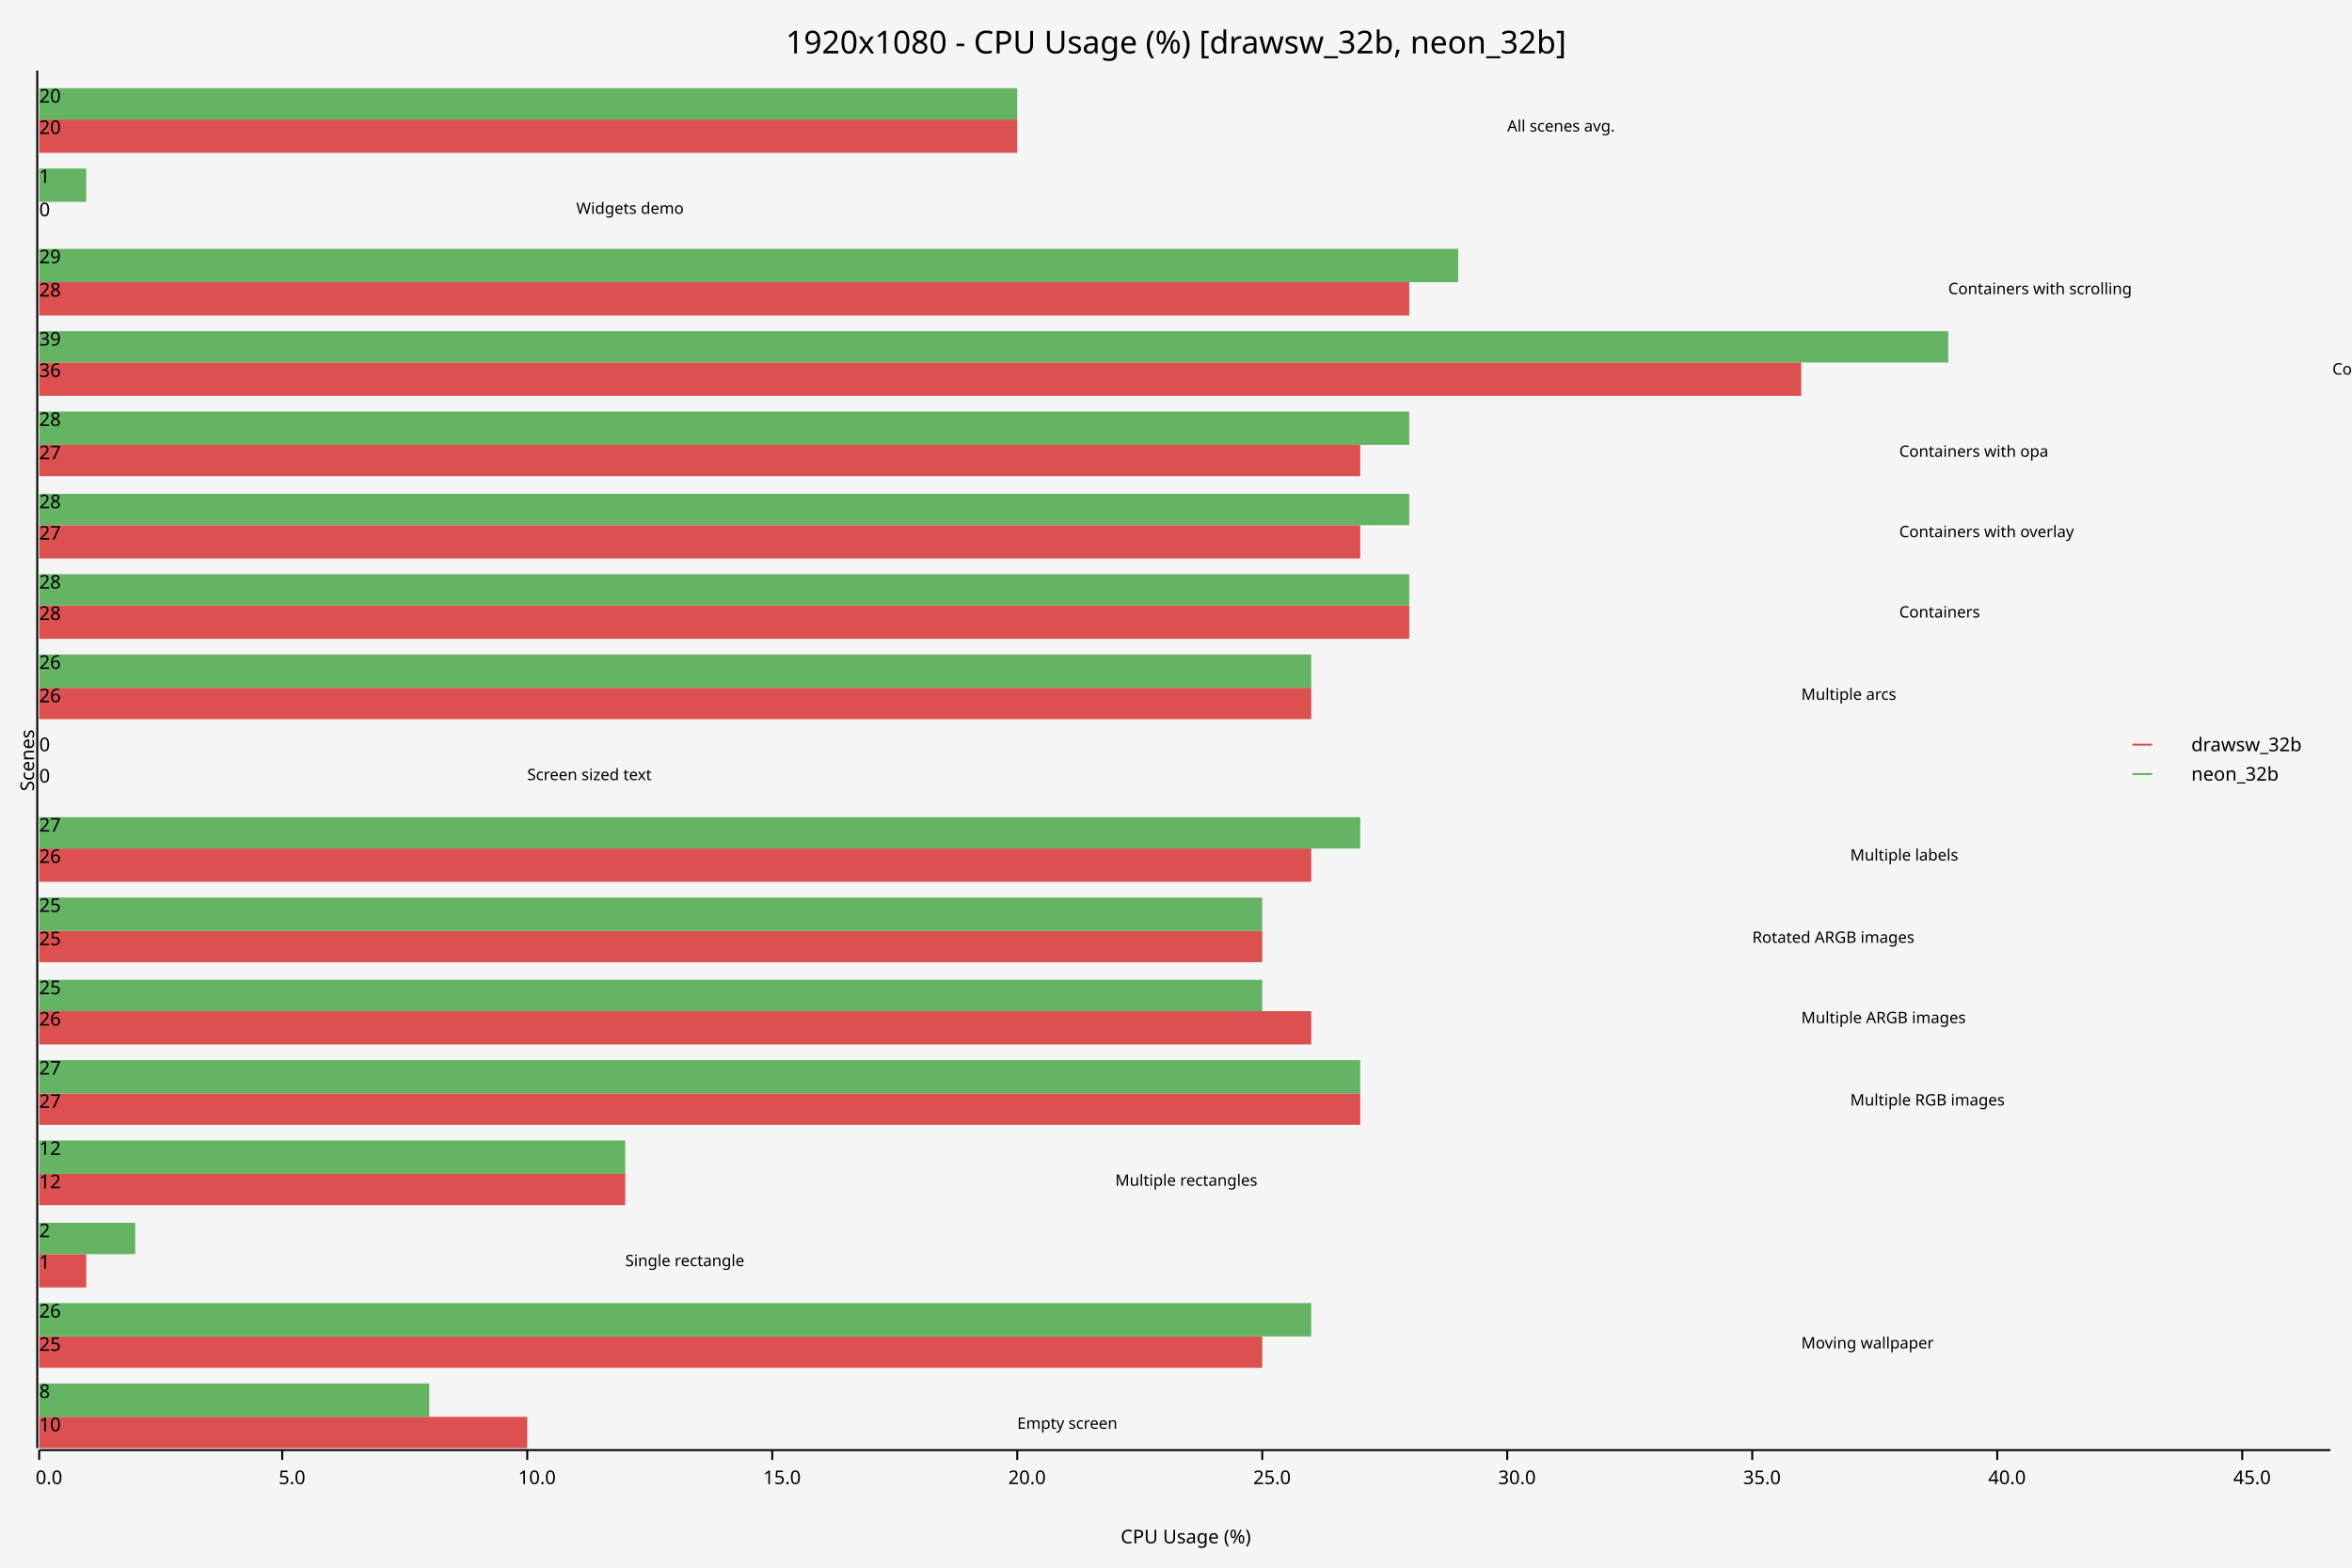
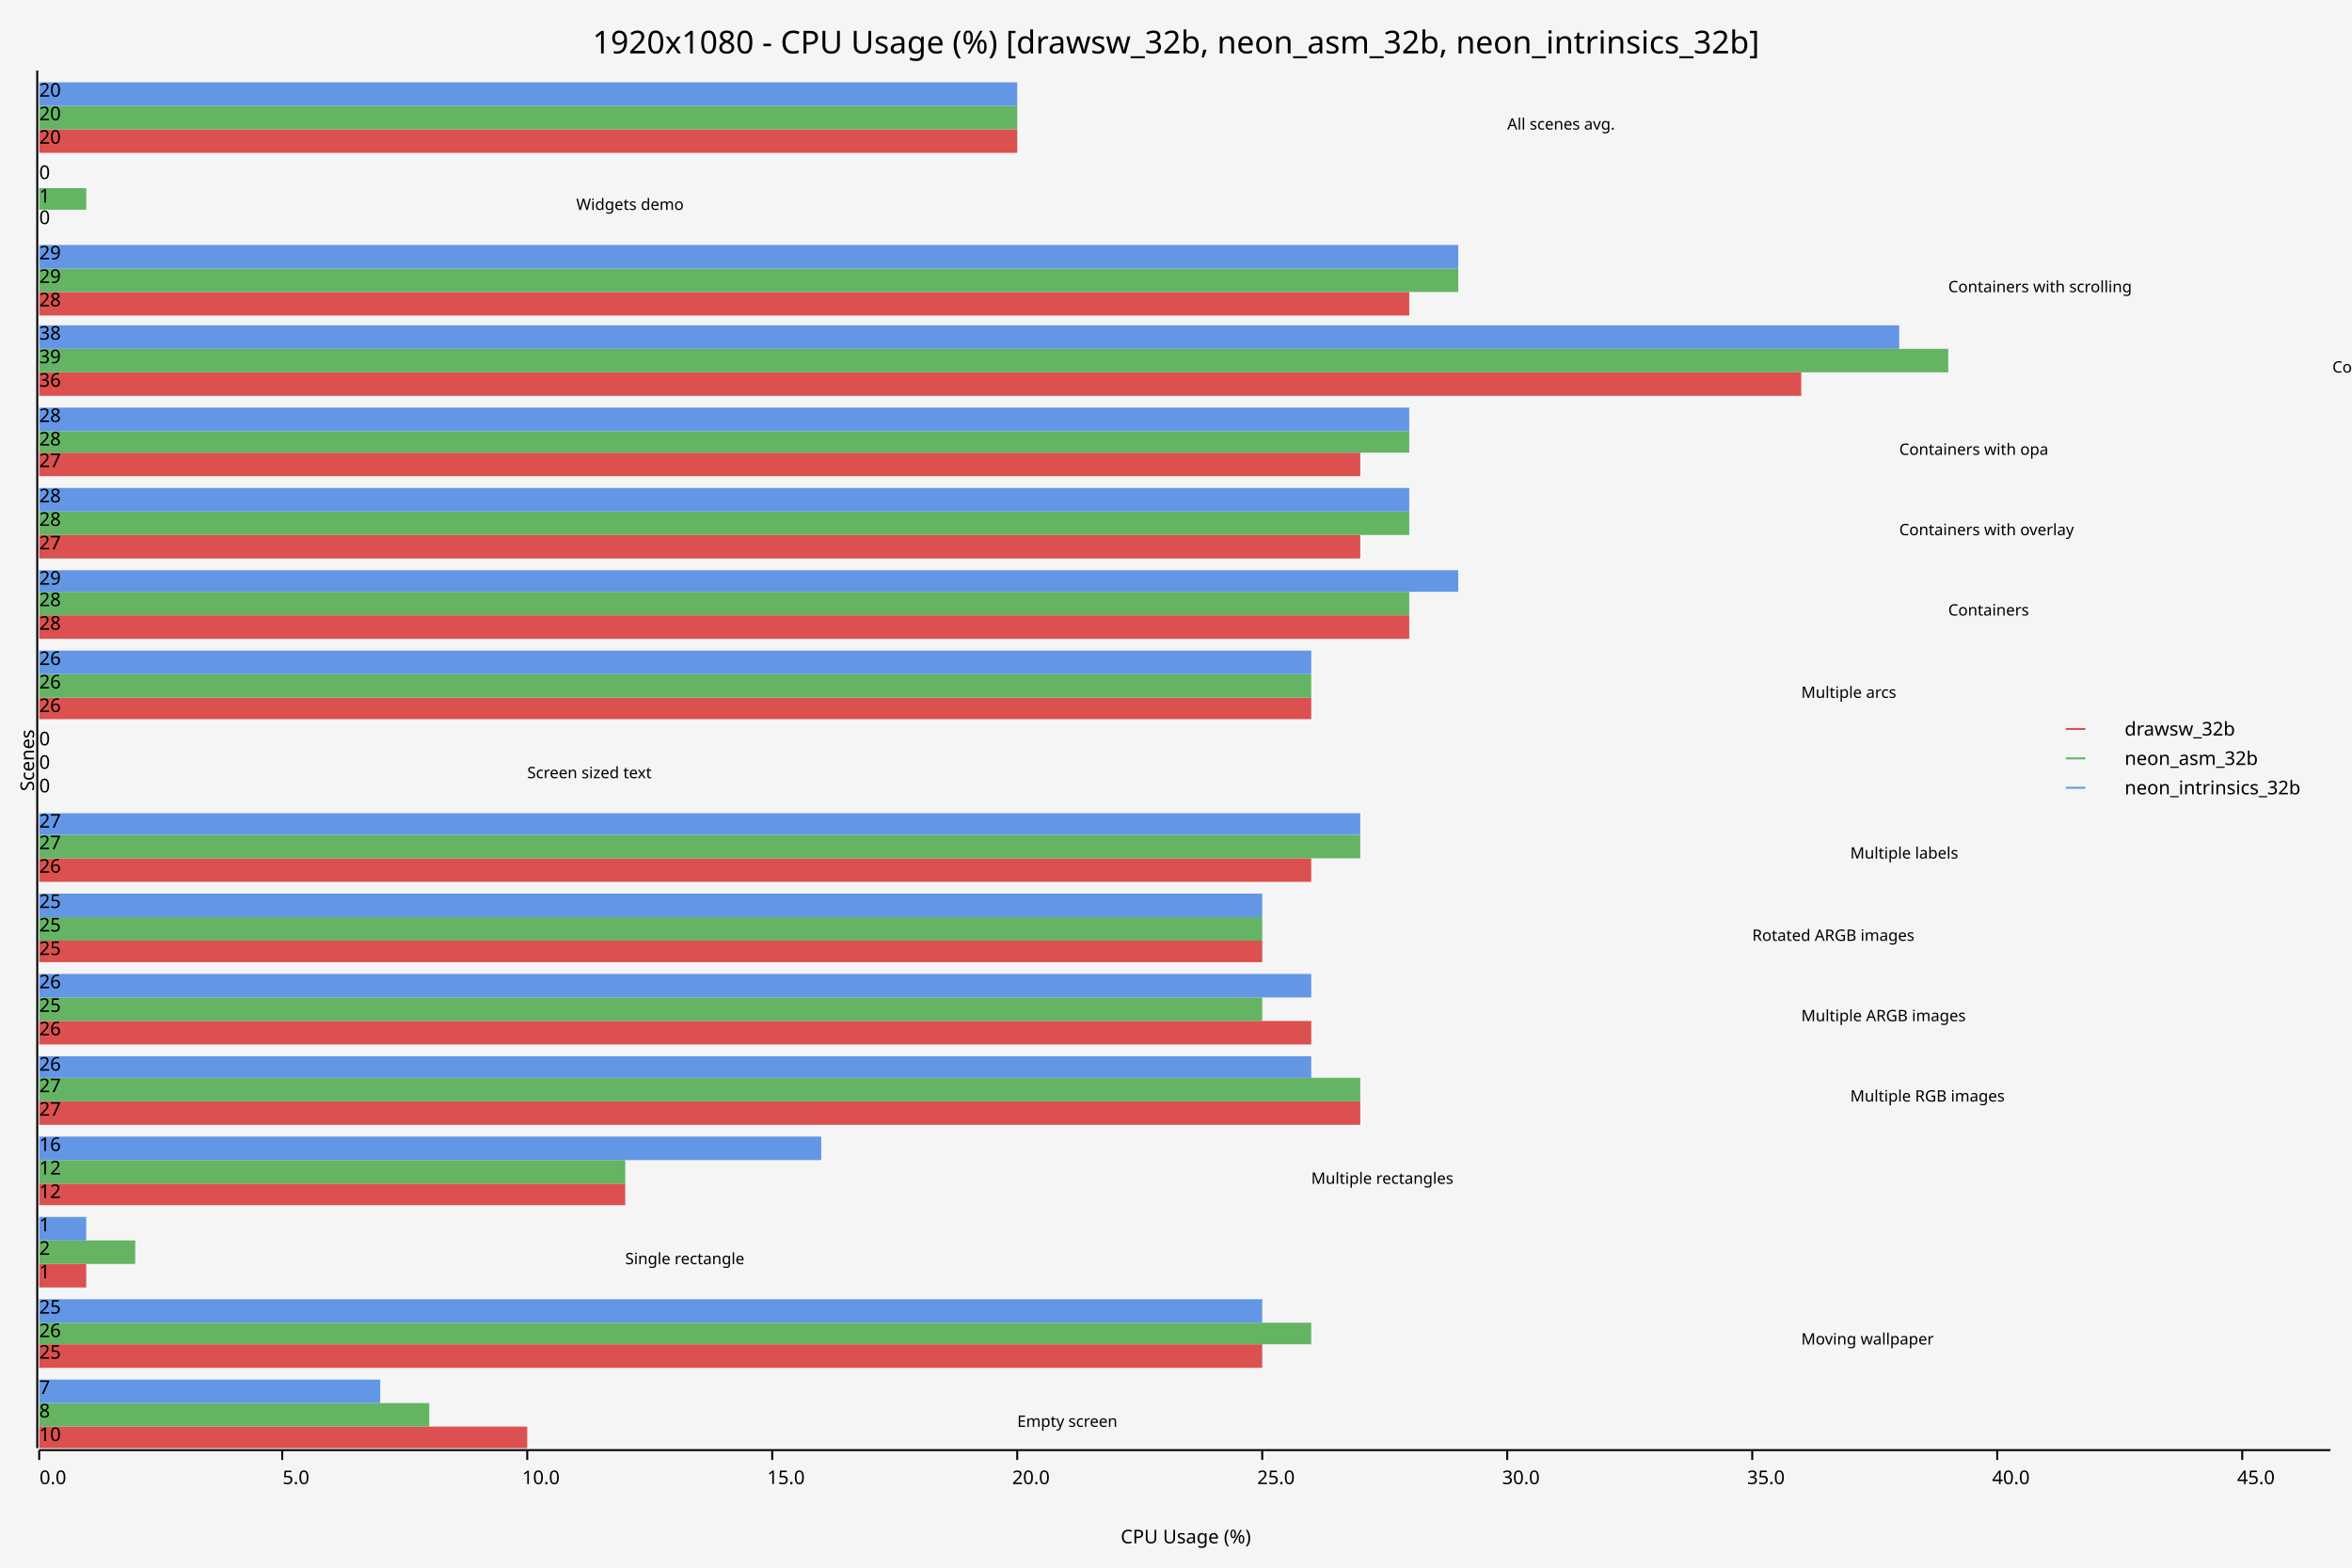
<svg xmlns="http://www.w3.org/2000/svg" width="1200" height="800" viewBox="0 0 1200 800">
  <rect x="0" y="0" width="1200" height="800" opacity="1" fill="#F5F5F5" stroke="none" />
  <text x="600" y="15" dy="0.76em" text-anchor="middle" font-family="sans-serif" font-size="16.129" opacity="1" fill="#000000">
- 1920x1080 - CPU Usage (%) [drawsw_32b, neon_32b]
+ 1920x1080 - CPU Usage (%) [drawsw_32b, neon_asm_32b, neon_intrinsics_32b]
</text>
  <text x="10" y="388" dy="0.76em" text-anchor="middle" font-family="sans-serif" font-size="9.677" opacity="1" fill="#000000" transform="rotate(270, 10, 388)">
Scenes
</text>
  <text x="605" y="790" dy="-0.5ex" text-anchor="middle" font-family="sans-serif" font-size="9.677" opacity="1" fill="#000000">
CPU Usage (%)
</text>
  <polyline fill="none" opacity="1" stroke="#000000" stroke-width="1" points="19,36 19,739 " />
  <polyline fill="none" opacity="1" stroke="#000000" stroke-width="1" points="20,740 1189,740 " />
-   <text x="25" y="750" dy="0.76em" text-anchor="middle" font-family="sans-serif" font-size="9.677" opacity="1" fill="#000000">
+   <text x="27" y="750" dy="0.76em" text-anchor="middle" font-family="sans-serif" font-size="9.677" opacity="1" fill="#000000">
0.0
</text>
  <polyline fill="none" opacity="1" stroke="#000000" stroke-width="1" points="20,740 20,745 " />
-   <text x="149" y="750" dy="0.76em" text-anchor="middle" font-family="sans-serif" font-size="9.677" opacity="1" fill="#000000">
+   <text x="151" y="750" dy="0.76em" text-anchor="middle" font-family="sans-serif" font-size="9.677" opacity="1" fill="#000000">
5.0
</text>
  <polyline fill="none" opacity="1" stroke="#000000" stroke-width="1" points="144,740 144,745 " />
-   <text x="274" y="750" dy="0.76em" text-anchor="middle" font-family="sans-serif" font-size="9.677" opacity="1" fill="#000000">
+   <text x="276" y="750" dy="0.76em" text-anchor="middle" font-family="sans-serif" font-size="9.677" opacity="1" fill="#000000">
10.0
</text>
  <polyline fill="none" opacity="1" stroke="#000000" stroke-width="1" points="269,740 269,745 " />
-   <text x="399" y="750" dy="0.76em" text-anchor="middle" font-family="sans-serif" font-size="9.677" opacity="1" fill="#000000">
+   <text x="401" y="750" dy="0.76em" text-anchor="middle" font-family="sans-serif" font-size="9.677" opacity="1" fill="#000000">
15.0
</text>
  <polyline fill="none" opacity="1" stroke="#000000" stroke-width="1" points="394,740 394,745 " />
-   <text x="524" y="750" dy="0.76em" text-anchor="middle" font-family="sans-serif" font-size="9.677" opacity="1" fill="#000000">
+   <text x="526" y="750" dy="0.76em" text-anchor="middle" font-family="sans-serif" font-size="9.677" opacity="1" fill="#000000">
20.0
</text>
  <polyline fill="none" opacity="1" stroke="#000000" stroke-width="1" points="519,740 519,745 " />
-   <text x="649" y="750" dy="0.76em" text-anchor="middle" font-family="sans-serif" font-size="9.677" opacity="1" fill="#000000">
+   <text x="651" y="750" dy="0.76em" text-anchor="middle" font-family="sans-serif" font-size="9.677" opacity="1" fill="#000000">
25.0
</text>
  <polyline fill="none" opacity="1" stroke="#000000" stroke-width="1" points="644,740 644,745 " />
-   <text x="774" y="750" dy="0.76em" text-anchor="middle" font-family="sans-serif" font-size="9.677" opacity="1" fill="#000000">
+   <text x="776" y="750" dy="0.76em" text-anchor="middle" font-family="sans-serif" font-size="9.677" opacity="1" fill="#000000">
30.0
</text>
  <polyline fill="none" opacity="1" stroke="#000000" stroke-width="1" points="769,740 769,745 " />
-   <text x="899" y="750" dy="0.76em" text-anchor="middle" font-family="sans-serif" font-size="9.677" opacity="1" fill="#000000">
+   <text x="901" y="750" dy="0.76em" text-anchor="middle" font-family="sans-serif" font-size="9.677" opacity="1" fill="#000000">
35.0
</text>
  <polyline fill="none" opacity="1" stroke="#000000" stroke-width="1" points="894,740 894,745 " />
-   <text x="1024" y="750" dy="0.76em" text-anchor="middle" font-family="sans-serif" font-size="9.677" opacity="1" fill="#000000">
+   <text x="1026" y="750" dy="0.76em" text-anchor="middle" font-family="sans-serif" font-size="9.677" opacity="1" fill="#000000">
40.0
</text>
  <polyline fill="none" opacity="1" stroke="#000000" stroke-width="1" points="1019,740 1019,745 " />
-   <text x="1149" y="750" dy="0.76em" text-anchor="middle" font-family="sans-serif" font-size="9.677" opacity="1" fill="#000000">
+   <text x="1151" y="750" dy="0.76em" text-anchor="middle" font-family="sans-serif" font-size="9.677" opacity="1" fill="#000000">
45.0
</text>
  <polyline fill="none" opacity="1" stroke="#000000" stroke-width="1" points="1144,740 1144,745 " />
-   <rect x="20" y="723" width="249" height="16" opacity="1" fill="#DC5050" stroke="none" />
-   <rect x="20" y="682" width="624" height="16" opacity="1" fill="#DC5050" stroke="none" />
-   <rect x="20" y="640" width="24" height="17" opacity="1" fill="#DC5050" stroke="none" />
-   <rect x="20" y="599" width="299" height="16" opacity="1" fill="#DC5050" stroke="none" />
-   <rect x="20" y="558" width="674" height="16" opacity="1" fill="#DC5050" stroke="none" />
-   <rect x="20" y="516" width="649" height="17" opacity="1" fill="#DC5050" stroke="none" />
-   <rect x="20" y="475" width="624" height="16" opacity="1" fill="#DC5050" stroke="none" />
-   <rect x="20" y="433" width="649" height="17" opacity="1" fill="#DC5050" stroke="none" />
-   <rect x="20" y="392" width="0" height="17" opacity="1" fill="#DC5050" stroke="none" />
-   <rect x="20" y="351" width="649" height="16" opacity="1" fill="#DC5050" stroke="none" />
-   <rect x="20" y="309" width="699" height="17" opacity="1" fill="#DC5050" stroke="none" />
-   <rect x="20" y="268" width="674" height="17" opacity="1" fill="#DC5050" stroke="none" />
-   <rect x="20" y="227" width="674" height="16" opacity="1" fill="#DC5050" stroke="none" />
-   <rect x="20" y="185" width="899" height="17" opacity="1" fill="#DC5050" stroke="none" />
-   <rect x="20" y="144" width="699" height="17" opacity="1" fill="#DC5050" stroke="none" />
-   <rect x="20" y="103" width="0" height="16" opacity="1" fill="#DC5050" stroke="none" />
-   <rect x="20" y="61" width="499" height="17" opacity="1" fill="#DC5050" stroke="none" />
-   <text x="20" y="723" dy="0.76em" text-anchor="start" font-family="sans-serif" font-size="9.677" opacity="1" fill="#000000">
+   <rect x="20" y="728" width="249" height="11" opacity="1" fill="#DC5050" stroke="none" />
+   <rect x="20" y="686" width="624" height="12" opacity="1" fill="#DC5050" stroke="none" />
+   <rect x="20" y="645" width="24" height="12" opacity="1" fill="#DC5050" stroke="none" />
+   <rect x="20" y="604" width="299" height="11" opacity="1" fill="#DC5050" stroke="none" />
+   <rect x="20" y="562" width="674" height="12" opacity="1" fill="#DC5050" stroke="none" />
+   <rect x="20" y="521" width="649" height="12" opacity="1" fill="#DC5050" stroke="none" />
+   <rect x="20" y="480" width="624" height="11" opacity="1" fill="#DC5050" stroke="none" />
+   <rect x="20" y="438" width="649" height="12" opacity="1" fill="#DC5050" stroke="none" />
+   <rect x="20" y="397" width="0" height="12" opacity="1" fill="#DC5050" stroke="none" />
+   <rect x="20" y="356" width="649" height="11" opacity="1" fill="#DC5050" stroke="none" />
+   <rect x="20" y="314" width="699" height="12" opacity="1" fill="#DC5050" stroke="none" />
+   <rect x="20" y="273" width="674" height="12" opacity="1" fill="#DC5050" stroke="none" />
+   <rect x="20" y="231" width="674" height="12" opacity="1" fill="#DC5050" stroke="none" />
+   <rect x="20" y="190" width="899" height="12" opacity="1" fill="#DC5050" stroke="none" />
+   <rect x="20" y="149" width="699" height="12" opacity="1" fill="#DC5050" stroke="none" />
+   <rect x="20" y="107" width="0" height="12" opacity="1" fill="#DC5050" stroke="none" />
+   <rect x="20" y="66" width="499" height="12" opacity="1" fill="#DC5050" stroke="none" />
+   <text x="20" y="728" dy="0.76em" text-anchor="start" font-family="sans-serif" font-size="9.677" opacity="1" fill="#000000">
10
</text>
-   <text x="20" y="682" dy="0.76em" text-anchor="start" font-family="sans-serif" font-size="9.677" opacity="1" fill="#000000">
- 25
- </text>
-   <text x="20" y="640" dy="0.76em" text-anchor="start" font-family="sans-serif" font-size="9.677" opacity="1" fill="#000000">
+   <text x="20" y="686" dy="0.76em" text-anchor="start" font-family="sans-serif" font-size="9.677" opacity="1" fill="#000000">
+ 25
+ </text>
+   <text x="20" y="645" dy="0.76em" text-anchor="start" font-family="sans-serif" font-size="9.677" opacity="1" fill="#000000">
1
</text>
-   <text x="20" y="599" dy="0.76em" text-anchor="start" font-family="sans-serif" font-size="9.677" opacity="1" fill="#000000">
+   <text x="20" y="604" dy="0.76em" text-anchor="start" font-family="sans-serif" font-size="9.677" opacity="1" fill="#000000">
12
</text>
-   <text x="20" y="558" dy="0.76em" text-anchor="start" font-family="sans-serif" font-size="9.677" opacity="1" fill="#000000">
- 27
- </text>
-   <text x="20" y="516" dy="0.76em" text-anchor="start" font-family="sans-serif" font-size="9.677" opacity="1" fill="#000000">
- 26
- </text>
-   <text x="20" y="475" dy="0.76em" text-anchor="start" font-family="sans-serif" font-size="9.677" opacity="1" fill="#000000">
- 25
- </text>
-   <text x="20" y="433" dy="0.76em" text-anchor="start" font-family="sans-serif" font-size="9.677" opacity="1" fill="#000000">
- 26
- </text>
-   <text x="20" y="392" dy="0.76em" text-anchor="start" font-family="sans-serif" font-size="9.677" opacity="1" fill="#000000">
- 0
- </text>
-   <text x="20" y="351" dy="0.76em" text-anchor="start" font-family="sans-serif" font-size="9.677" opacity="1" fill="#000000">
- 26
- </text>
-   <text x="20" y="309" dy="0.76em" text-anchor="start" font-family="sans-serif" font-size="9.677" opacity="1" fill="#000000">
- 28
- </text>
-   <text x="20" y="268" dy="0.76em" text-anchor="start" font-family="sans-serif" font-size="9.677" opacity="1" fill="#000000">
- 27
- </text>
-   <text x="20" y="227" dy="0.76em" text-anchor="start" font-family="sans-serif" font-size="9.677" opacity="1" fill="#000000">
- 27
- </text>
-   <text x="20" y="185" dy="0.76em" text-anchor="start" font-family="sans-serif" font-size="9.677" opacity="1" fill="#000000">
+   <text x="20" y="562" dy="0.76em" text-anchor="start" font-family="sans-serif" font-size="9.677" opacity="1" fill="#000000">
+ 27
+ </text>
+   <text x="20" y="521" dy="0.76em" text-anchor="start" font-family="sans-serif" font-size="9.677" opacity="1" fill="#000000">
+ 26
+ </text>
+   <text x="20" y="480" dy="0.76em" text-anchor="start" font-family="sans-serif" font-size="9.677" opacity="1" fill="#000000">
+ 25
+ </text>
+   <text x="20" y="438" dy="0.76em" text-anchor="start" font-family="sans-serif" font-size="9.677" opacity="1" fill="#000000">
+ 26
+ </text>
+   <text x="20" y="397" dy="0.76em" text-anchor="start" font-family="sans-serif" font-size="9.677" opacity="1" fill="#000000">
+ 0
+ </text>
+   <text x="20" y="356" dy="0.76em" text-anchor="start" font-family="sans-serif" font-size="9.677" opacity="1" fill="#000000">
+ 26
+ </text>
+   <text x="20" y="314" dy="0.76em" text-anchor="start" font-family="sans-serif" font-size="9.677" opacity="1" fill="#000000">
+ 28
+ </text>
+   <text x="20" y="273" dy="0.76em" text-anchor="start" font-family="sans-serif" font-size="9.677" opacity="1" fill="#000000">
+ 27
+ </text>
+   <text x="20" y="231" dy="0.76em" text-anchor="start" font-family="sans-serif" font-size="9.677" opacity="1" fill="#000000">
+ 27
+ </text>
+   <text x="20" y="190" dy="0.76em" text-anchor="start" font-family="sans-serif" font-size="9.677" opacity="1" fill="#000000">
36
</text>
-   <text x="20" y="144" dy="0.76em" text-anchor="start" font-family="sans-serif" font-size="9.677" opacity="1" fill="#000000">
- 28
- </text>
-   <text x="20" y="103" dy="0.76em" text-anchor="start" font-family="sans-serif" font-size="9.677" opacity="1" fill="#000000">
- 0
- </text>
-   <text x="20" y="61" dy="0.76em" text-anchor="start" font-family="sans-serif" font-size="9.677" opacity="1" fill="#000000">
+   <text x="20" y="149" dy="0.76em" text-anchor="start" font-family="sans-serif" font-size="9.677" opacity="1" fill="#000000">
+ 28
+ </text>
+   <text x="20" y="107" dy="0.76em" text-anchor="start" font-family="sans-serif" font-size="9.677" opacity="1" fill="#000000">
+ 0
+ </text>
+   <text x="20" y="66" dy="0.76em" text-anchor="start" font-family="sans-serif" font-size="9.677" opacity="1" fill="#000000">
20
</text>
-   <rect x="20" y="706" width="199" height="17" opacity="1" fill="#64B464" stroke="none" />
-   <rect x="20" y="665" width="649" height="17" opacity="1" fill="#64B464" stroke="none" />
-   <rect x="20" y="624" width="49" height="16" opacity="1" fill="#64B464" stroke="none" />
-   <rect x="20" y="582" width="299" height="17" opacity="1" fill="#64B464" stroke="none" />
-   <rect x="20" y="541" width="674" height="17" opacity="1" fill="#64B464" stroke="none" />
-   <rect x="20" y="500" width="624" height="16" opacity="1" fill="#64B464" stroke="none" />
-   <rect x="20" y="458" width="624" height="17" opacity="1" fill="#64B464" stroke="none" />
-   <rect x="20" y="417" width="674" height="16" opacity="1" fill="#64B464" stroke="none" />
-   <rect x="20" y="376" width="0" height="16" opacity="1" fill="#64B464" stroke="none" />
-   <rect x="20" y="334" width="649" height="17" opacity="1" fill="#64B464" stroke="none" />
-   <rect x="20" y="293" width="699" height="16" opacity="1" fill="#64B464" stroke="none" />
-   <rect x="20" y="252" width="699" height="16" opacity="1" fill="#64B464" stroke="none" />
-   <rect x="20" y="210" width="699" height="17" opacity="1" fill="#64B464" stroke="none" />
-   <rect x="20" y="169" width="974" height="16" opacity="1" fill="#64B464" stroke="none" />
-   <rect x="20" y="127" width="724" height="17" opacity="1" fill="#64B464" stroke="none" />
-   <rect x="20" y="86" width="24" height="17" opacity="1" fill="#64B464" stroke="none" />
-   <rect x="20" y="45" width="499" height="16" opacity="1" fill="#64B464" stroke="none" />
-   <text x="20" y="706" dy="0.76em" text-anchor="start" font-family="sans-serif" font-size="9.677" opacity="1" fill="#000000">
+   <rect x="20" y="716" width="199" height="12" opacity="1" fill="#64B464" stroke="none" />
+   <rect x="20" y="675" width="649" height="11" opacity="1" fill="#64B464" stroke="none" />
+   <rect x="20" y="633" width="49" height="12" opacity="1" fill="#64B464" stroke="none" />
+   <rect x="20" y="592" width="299" height="12" opacity="1" fill="#64B464" stroke="none" />
+   <rect x="20" y="550" width="674" height="12" opacity="1" fill="#64B464" stroke="none" />
+   <rect x="20" y="509" width="624" height="12" opacity="1" fill="#64B464" stroke="none" />
+   <rect x="20" y="468" width="624" height="12" opacity="1" fill="#64B464" stroke="none" />
+   <rect x="20" y="426" width="674" height="12" opacity="1" fill="#64B464" stroke="none" />
+   <rect x="20" y="385" width="0" height="12" opacity="1" fill="#64B464" stroke="none" />
+   <rect x="20" y="344" width="649" height="12" opacity="1" fill="#64B464" stroke="none" />
+   <rect x="20" y="302" width="699" height="12" opacity="1" fill="#64B464" stroke="none" />
+   <rect x="20" y="261" width="699" height="12" opacity="1" fill="#64B464" stroke="none" />
+   <rect x="20" y="220" width="699" height="11" opacity="1" fill="#64B464" stroke="none" />
+   <rect x="20" y="178" width="974" height="12" opacity="1" fill="#64B464" stroke="none" />
+   <rect x="20" y="137" width="724" height="12" opacity="1" fill="#64B464" stroke="none" />
+   <rect x="20" y="96" width="24" height="11" opacity="1" fill="#64B464" stroke="none" />
+   <rect x="20" y="54" width="499" height="12" opacity="1" fill="#64B464" stroke="none" />
+   <text x="20" y="716" dy="0.76em" text-anchor="start" font-family="sans-serif" font-size="9.677" opacity="1" fill="#000000">
8
</text>
-   <text x="20" y="665" dy="0.76em" text-anchor="start" font-family="sans-serif" font-size="9.677" opacity="1" fill="#000000">
- 26
- </text>
-   <text x="20" y="624" dy="0.76em" text-anchor="start" font-family="sans-serif" font-size="9.677" opacity="1" fill="#000000">
+   <text x="20" y="675" dy="0.76em" text-anchor="start" font-family="sans-serif" font-size="9.677" opacity="1" fill="#000000">
+ 26
+ </text>
+   <text x="20" y="633" dy="0.76em" text-anchor="start" font-family="sans-serif" font-size="9.677" opacity="1" fill="#000000">
2
</text>
-   <text x="20" y="582" dy="0.76em" text-anchor="start" font-family="sans-serif" font-size="9.677" opacity="1" fill="#000000">
+   <text x="20" y="592" dy="0.76em" text-anchor="start" font-family="sans-serif" font-size="9.677" opacity="1" fill="#000000">
12
</text>
-   <text x="20" y="541" dy="0.76em" text-anchor="start" font-family="sans-serif" font-size="9.677" opacity="1" fill="#000000">
- 27
- </text>
-   <text x="20" y="500" dy="0.76em" text-anchor="start" font-family="sans-serif" font-size="9.677" opacity="1" fill="#000000">
- 25
- </text>
-   <text x="20" y="458" dy="0.76em" text-anchor="start" font-family="sans-serif" font-size="9.677" opacity="1" fill="#000000">
- 25
- </text>
-   <text x="20" y="417" dy="0.76em" text-anchor="start" font-family="sans-serif" font-size="9.677" opacity="1" fill="#000000">
- 27
- </text>
-   <text x="20" y="376" dy="0.76em" text-anchor="start" font-family="sans-serif" font-size="9.677" opacity="1" fill="#000000">
- 0
- </text>
-   <text x="20" y="334" dy="0.76em" text-anchor="start" font-family="sans-serif" font-size="9.677" opacity="1" fill="#000000">
- 26
- </text>
-   <text x="20" y="293" dy="0.76em" text-anchor="start" font-family="sans-serif" font-size="9.677" opacity="1" fill="#000000">
- 28
- </text>
-   <text x="20" y="252" dy="0.76em" text-anchor="start" font-family="sans-serif" font-size="9.677" opacity="1" fill="#000000">
- 28
- </text>
-   <text x="20" y="210" dy="0.76em" text-anchor="start" font-family="sans-serif" font-size="9.677" opacity="1" fill="#000000">
- 28
- </text>
-   <text x="20" y="169" dy="0.76em" text-anchor="start" font-family="sans-serif" font-size="9.677" opacity="1" fill="#000000">
+   <text x="20" y="550" dy="0.76em" text-anchor="start" font-family="sans-serif" font-size="9.677" opacity="1" fill="#000000">
+ 27
+ </text>
+   <text x="20" y="509" dy="0.76em" text-anchor="start" font-family="sans-serif" font-size="9.677" opacity="1" fill="#000000">
+ 25
+ </text>
+   <text x="20" y="468" dy="0.76em" text-anchor="start" font-family="sans-serif" font-size="9.677" opacity="1" fill="#000000">
+ 25
+ </text>
+   <text x="20" y="426" dy="0.76em" text-anchor="start" font-family="sans-serif" font-size="9.677" opacity="1" fill="#000000">
+ 27
+ </text>
+   <text x="20" y="385" dy="0.76em" text-anchor="start" font-family="sans-serif" font-size="9.677" opacity="1" fill="#000000">
+ 0
+ </text>
+   <text x="20" y="344" dy="0.76em" text-anchor="start" font-family="sans-serif" font-size="9.677" opacity="1" fill="#000000">
+ 26
+ </text>
+   <text x="20" y="302" dy="0.76em" text-anchor="start" font-family="sans-serif" font-size="9.677" opacity="1" fill="#000000">
+ 28
+ </text>
+   <text x="20" y="261" dy="0.76em" text-anchor="start" font-family="sans-serif" font-size="9.677" opacity="1" fill="#000000">
+ 28
+ </text>
+   <text x="20" y="220" dy="0.76em" text-anchor="start" font-family="sans-serif" font-size="9.677" opacity="1" fill="#000000">
+ 28
+ </text>
+   <text x="20" y="178" dy="0.76em" text-anchor="start" font-family="sans-serif" font-size="9.677" opacity="1" fill="#000000">
39
</text>
-   <text x="20" y="127" dy="0.76em" text-anchor="start" font-family="sans-serif" font-size="9.677" opacity="1" fill="#000000">
+   <text x="20" y="137" dy="0.76em" text-anchor="start" font-family="sans-serif" font-size="9.677" opacity="1" fill="#000000">
29
</text>
-   <text x="20" y="86" dy="0.76em" text-anchor="start" font-family="sans-serif" font-size="9.677" opacity="1" fill="#000000">
+   <text x="20" y="96" dy="0.76em" text-anchor="start" font-family="sans-serif" font-size="9.677" opacity="1" fill="#000000">
1
</text>
-   <text x="20" y="45" dy="0.76em" text-anchor="start" font-family="sans-serif" font-size="9.677" opacity="1" fill="#000000">
+   <text x="20" y="54" dy="0.76em" text-anchor="start" font-family="sans-serif" font-size="9.677" opacity="1" fill="#000000">
20
</text>
-   <text x="519" y="723" dy="0.76em" text-anchor="start" font-family="sans-serif" font-size="8.065" opacity="1" fill="#000000">
+   <rect x="20" y="704" width="174" height="12" opacity="1" fill="#6496E6" stroke="none" />
+   <rect x="20" y="663" width="624" height="12" opacity="1" fill="#6496E6" stroke="none" />
+   <rect x="20" y="621" width="24" height="12" opacity="1" fill="#6496E6" stroke="none" />
+   <rect x="20" y="580" width="399" height="12" opacity="1" fill="#6496E6" stroke="none" />
+   <rect x="20" y="539" width="649" height="11" opacity="1" fill="#6496E6" stroke="none" />
+   <rect x="20" y="497" width="649" height="12" opacity="1" fill="#6496E6" stroke="none" />
+   <rect x="20" y="456" width="624" height="12" opacity="1" fill="#6496E6" stroke="none" />
+   <rect x="20" y="415" width="674" height="11" opacity="1" fill="#6496E6" stroke="none" />
+   <rect x="20" y="373" width="0" height="12" opacity="1" fill="#6496E6" stroke="none" />
+   <rect x="20" y="332" width="649" height="12" opacity="1" fill="#6496E6" stroke="none" />
+   <rect x="20" y="291" width="724" height="11" opacity="1" fill="#6496E6" stroke="none" />
+   <rect x="20" y="249" width="699" height="12" opacity="1" fill="#6496E6" stroke="none" />
+   <rect x="20" y="208" width="699" height="12" opacity="1" fill="#6496E6" stroke="none" />
+   <rect x="20" y="166" width="949" height="12" opacity="1" fill="#6496E6" stroke="none" />
+   <rect x="20" y="125" width="724" height="12" opacity="1" fill="#6496E6" stroke="none" />
+   <rect x="20" y="84" width="0" height="12" opacity="1" fill="#6496E6" stroke="none" />
+   <rect x="20" y="42" width="499" height="12" opacity="1" fill="#6496E6" stroke="none" />
+   <text x="20" y="704" dy="0.76em" text-anchor="start" font-family="sans-serif" font-size="9.677" opacity="1" fill="#000000">
+ 7
+ </text>
+   <text x="20" y="663" dy="0.76em" text-anchor="start" font-family="sans-serif" font-size="9.677" opacity="1" fill="#000000">
+ 25
+ </text>
+   <text x="20" y="621" dy="0.76em" text-anchor="start" font-family="sans-serif" font-size="9.677" opacity="1" fill="#000000">
+ 1
+ </text>
+   <text x="20" y="580" dy="0.76em" text-anchor="start" font-family="sans-serif" font-size="9.677" opacity="1" fill="#000000">
+ 16
+ </text>
+   <text x="20" y="539" dy="0.76em" text-anchor="start" font-family="sans-serif" font-size="9.677" opacity="1" fill="#000000">
+ 26
+ </text>
+   <text x="20" y="497" dy="0.76em" text-anchor="start" font-family="sans-serif" font-size="9.677" opacity="1" fill="#000000">
+ 26
+ </text>
+   <text x="20" y="456" dy="0.76em" text-anchor="start" font-family="sans-serif" font-size="9.677" opacity="1" fill="#000000">
+ 25
+ </text>
+   <text x="20" y="415" dy="0.76em" text-anchor="start" font-family="sans-serif" font-size="9.677" opacity="1" fill="#000000">
+ 27
+ </text>
+   <text x="20" y="373" dy="0.76em" text-anchor="start" font-family="sans-serif" font-size="9.677" opacity="1" fill="#000000">
+ 0
+ </text>
+   <text x="20" y="332" dy="0.76em" text-anchor="start" font-family="sans-serif" font-size="9.677" opacity="1" fill="#000000">
+ 26
+ </text>
+   <text x="20" y="291" dy="0.76em" text-anchor="start" font-family="sans-serif" font-size="9.677" opacity="1" fill="#000000">
+ 29
+ </text>
+   <text x="20" y="249" dy="0.76em" text-anchor="start" font-family="sans-serif" font-size="9.677" opacity="1" fill="#000000">
+ 28
+ </text>
+   <text x="20" y="208" dy="0.76em" text-anchor="start" font-family="sans-serif" font-size="9.677" opacity="1" fill="#000000">
+ 28
+ </text>
+   <text x="20" y="166" dy="0.76em" text-anchor="start" font-family="sans-serif" font-size="9.677" opacity="1" fill="#000000">
+ 38
+ </text>
+   <text x="20" y="125" dy="0.76em" text-anchor="start" font-family="sans-serif" font-size="9.677" opacity="1" fill="#000000">
+ 29
+ </text>
+   <text x="20" y="84" dy="0.76em" text-anchor="start" font-family="sans-serif" font-size="9.677" opacity="1" fill="#000000">
+ 0
+ </text>
+   <text x="20" y="42" dy="0.76em" text-anchor="start" font-family="sans-serif" font-size="9.677" opacity="1" fill="#000000">
+ 20
+ </text>
+   <text x="519" y="722" dy="0.76em" text-anchor="start" font-family="sans-serif" font-size="8.065" opacity="1" fill="#000000">
Empty screen
</text>
-   <text x="919" y="682" dy="0.76em" text-anchor="start" font-family="sans-serif" font-size="8.065" opacity="1" fill="#000000">
+   <text x="919" y="680" dy="0.76em" text-anchor="start" font-family="sans-serif" font-size="8.065" opacity="1" fill="#000000">
Moving wallpaper
</text>
-   <text x="319" y="640" dy="0.76em" text-anchor="start" font-family="sans-serif" font-size="8.065" opacity="1" fill="#000000">
+   <text x="319" y="639" dy="0.76em" text-anchor="start" font-family="sans-serif" font-size="8.065" opacity="1" fill="#000000">
Single rectangle
</text>
-   <text x="569" y="599" dy="0.76em" text-anchor="start" font-family="sans-serif" font-size="8.065" opacity="1" fill="#000000">
+   <text x="669" y="598" dy="0.76em" text-anchor="start" font-family="sans-serif" font-size="8.065" opacity="1" fill="#000000">
Multiple rectangles
</text>
-   <text x="944" y="558" dy="0.76em" text-anchor="start" font-family="sans-serif" font-size="8.065" opacity="1" fill="#000000">
+   <text x="944" y="556" dy="0.76em" text-anchor="start" font-family="sans-serif" font-size="8.065" opacity="1" fill="#000000">
Multiple RGB images
</text>
-   <text x="919" y="516" dy="0.76em" text-anchor="start" font-family="sans-serif" font-size="8.065" opacity="1" fill="#000000">
+   <text x="919" y="515" dy="0.76em" text-anchor="start" font-family="sans-serif" font-size="8.065" opacity="1" fill="#000000">
Multiple ARGB images
</text>
-   <text x="894" y="475" dy="0.76em" text-anchor="start" font-family="sans-serif" font-size="8.065" opacity="1" fill="#000000">
+   <text x="894" y="474" dy="0.76em" text-anchor="start" font-family="sans-serif" font-size="8.065" opacity="1" fill="#000000">
Rotated ARGB images
</text>
-   <text x="944" y="433" dy="0.76em" text-anchor="start" font-family="sans-serif" font-size="8.065" opacity="1" fill="#000000">
+   <text x="944" y="432" dy="0.76em" text-anchor="start" font-family="sans-serif" font-size="8.065" opacity="1" fill="#000000">
Multiple labels
</text>
-   <text x="269" y="392" dy="0.76em" text-anchor="start" font-family="sans-serif" font-size="8.065" opacity="1" fill="#000000">
+   <text x="269" y="391" dy="0.76em" text-anchor="start" font-family="sans-serif" font-size="8.065" opacity="1" fill="#000000">
Screen sized text
</text>
-   <text x="919" y="351" dy="0.76em" text-anchor="start" font-family="sans-serif" font-size="8.065" opacity="1" fill="#000000">
+   <text x="919" y="350" dy="0.76em" text-anchor="start" font-family="sans-serif" font-size="8.065" opacity="1" fill="#000000">
Multiple arcs
</text>
-   <text x="969" y="309" dy="0.76em" text-anchor="start" font-family="sans-serif" font-size="8.065" opacity="1" fill="#000000">
+   <text x="994" y="308" dy="0.76em" text-anchor="start" font-family="sans-serif" font-size="8.065" opacity="1" fill="#000000">
Containers
</text>
-   <text x="969" y="268" dy="0.76em" text-anchor="start" font-family="sans-serif" font-size="8.065" opacity="1" fill="#000000">
+   <text x="969" y="267" dy="0.76em" text-anchor="start" font-family="sans-serif" font-size="8.065" opacity="1" fill="#000000">
Containers with overlay
</text>
-   <text x="969" y="227" dy="0.76em" text-anchor="start" font-family="sans-serif" font-size="8.065" opacity="1" fill="#000000">
+   <text x="969" y="226" dy="0.76em" text-anchor="start" font-family="sans-serif" font-size="8.065" opacity="1" fill="#000000">
Containers with opa
</text>
-   <text x="1190" y="185" dy="0.76em" text-anchor="start" font-family="sans-serif" font-size="8.065" opacity="1" fill="#000000">
+   <text x="1190" y="184" dy="0.76em" text-anchor="start" font-family="sans-serif" font-size="8.065" opacity="1" fill="#000000">
Containers with opa_layer
</text>
-   <text x="994" y="144" dy="0.76em" text-anchor="start" font-family="sans-serif" font-size="8.065" opacity="1" fill="#000000">
+   <text x="994" y="143" dy="0.76em" text-anchor="start" font-family="sans-serif" font-size="8.065" opacity="1" fill="#000000">
Containers with scrolling
</text>
-   <text x="294" y="103" dy="0.76em" text-anchor="start" font-family="sans-serif" font-size="8.065" opacity="1" fill="#000000">
+   <text x="294" y="101" dy="0.76em" text-anchor="start" font-family="sans-serif" font-size="8.065" opacity="1" fill="#000000">
Widgets demo
</text>
-   <text x="769" y="61" dy="0.76em" text-anchor="start" font-family="sans-serif" font-size="8.065" opacity="1" fill="#000000">
+   <text x="769" y="60" dy="0.76em" text-anchor="start" font-family="sans-serif" font-size="8.065" opacity="1" fill="#000000">
All scenes avg.
</text>
-   <text x="1118" y="376" dy="0.76em" text-anchor="start" font-family="sans-serif" font-size="9.677" opacity="1" fill="#000000">
+   <text x="1084" y="368" dy="0.76em" text-anchor="start" font-family="sans-serif" font-size="9.677" opacity="1" fill="#000000">
drawsw_32b
</text>
-   <text x="1118" y="391" dy="0.76em" text-anchor="start" font-family="sans-serif" font-size="9.677" opacity="1" fill="#000000">
- neon_32b
- </text>
-   <polyline fill="none" opacity="1" stroke="#DC5050" stroke-width="1" points="1088,380 1098,380 " />
-   <polyline fill="none" opacity="1" stroke="#64B464" stroke-width="1" points="1088,395 1098,395 " />
+   <text x="1084" y="383" dy="0.76em" text-anchor="start" font-family="sans-serif" font-size="9.677" opacity="1" fill="#000000">
+ neon_asm_32b
+ </text>
+   <text x="1084" y="398" dy="0.76em" text-anchor="start" font-family="sans-serif" font-size="9.677" opacity="1" fill="#000000">
+ neon_intrinsics_32b
+ </text>
+   <polyline fill="none" opacity="1" stroke="#DC5050" stroke-width="1" points="1054,372 1064,372 " />
+   <polyline fill="none" opacity="1" stroke="#64B464" stroke-width="1" points="1054,387 1064,387 " />
+   <polyline fill="none" opacity="1" stroke="#6496E6" stroke-width="1" points="1054,402 1064,402 " />
</svg>
